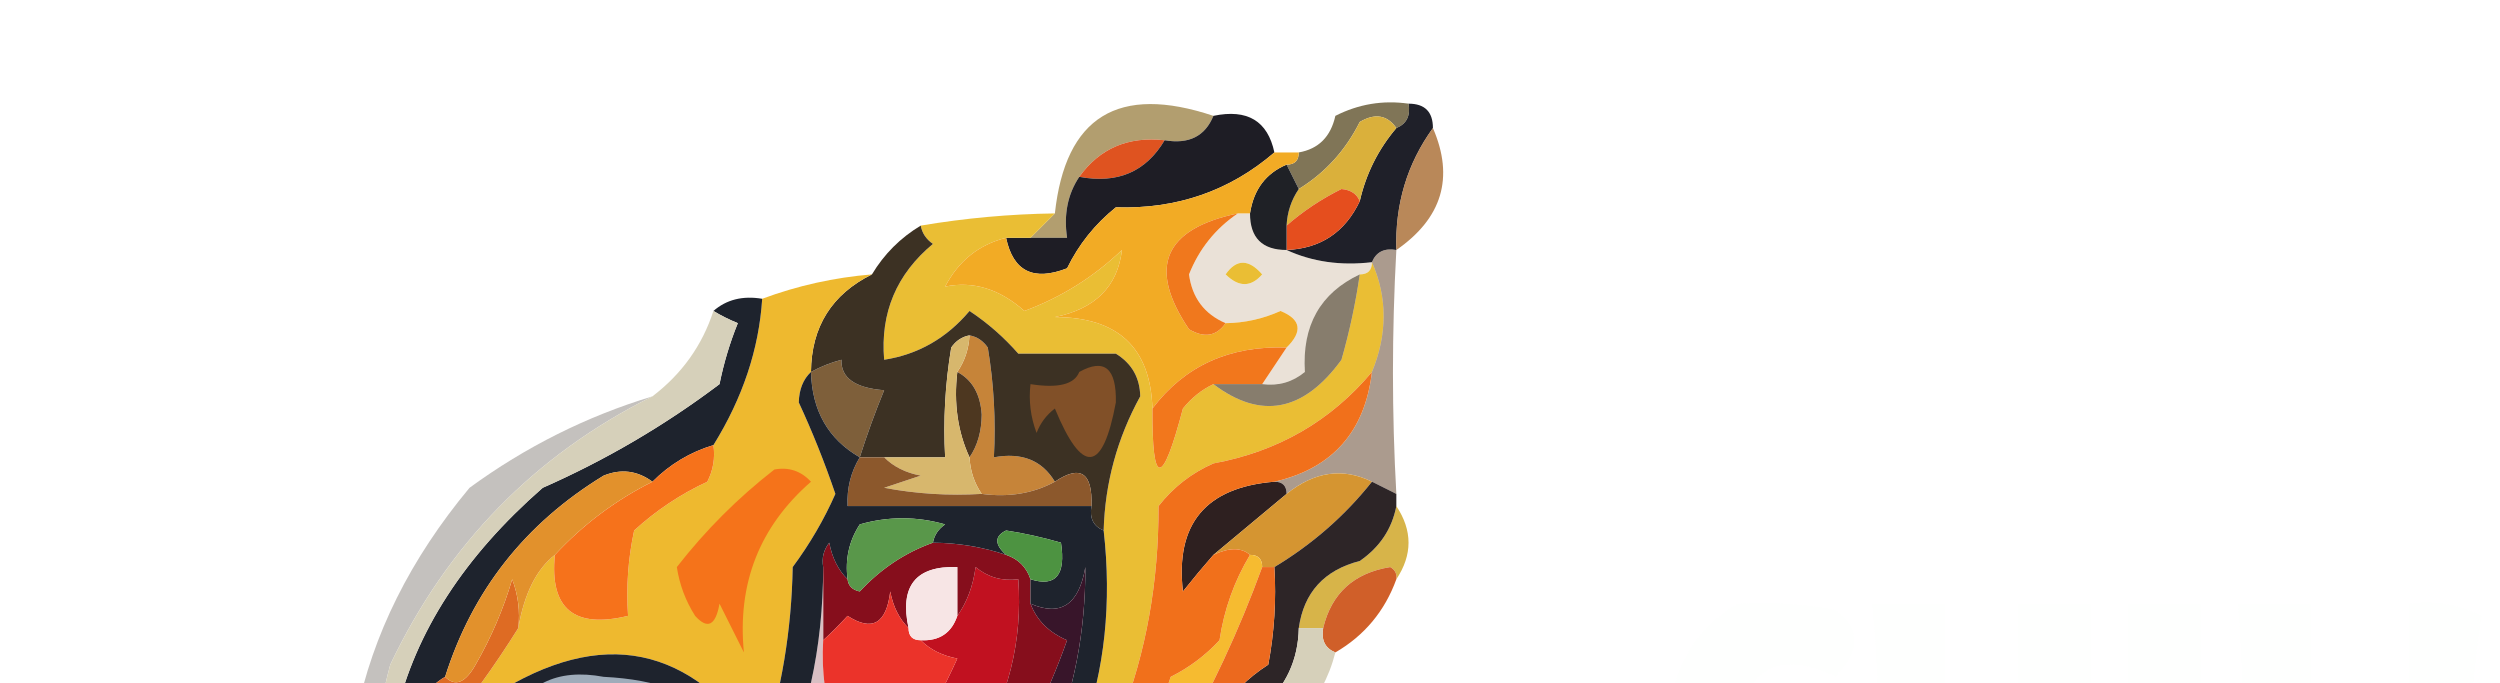
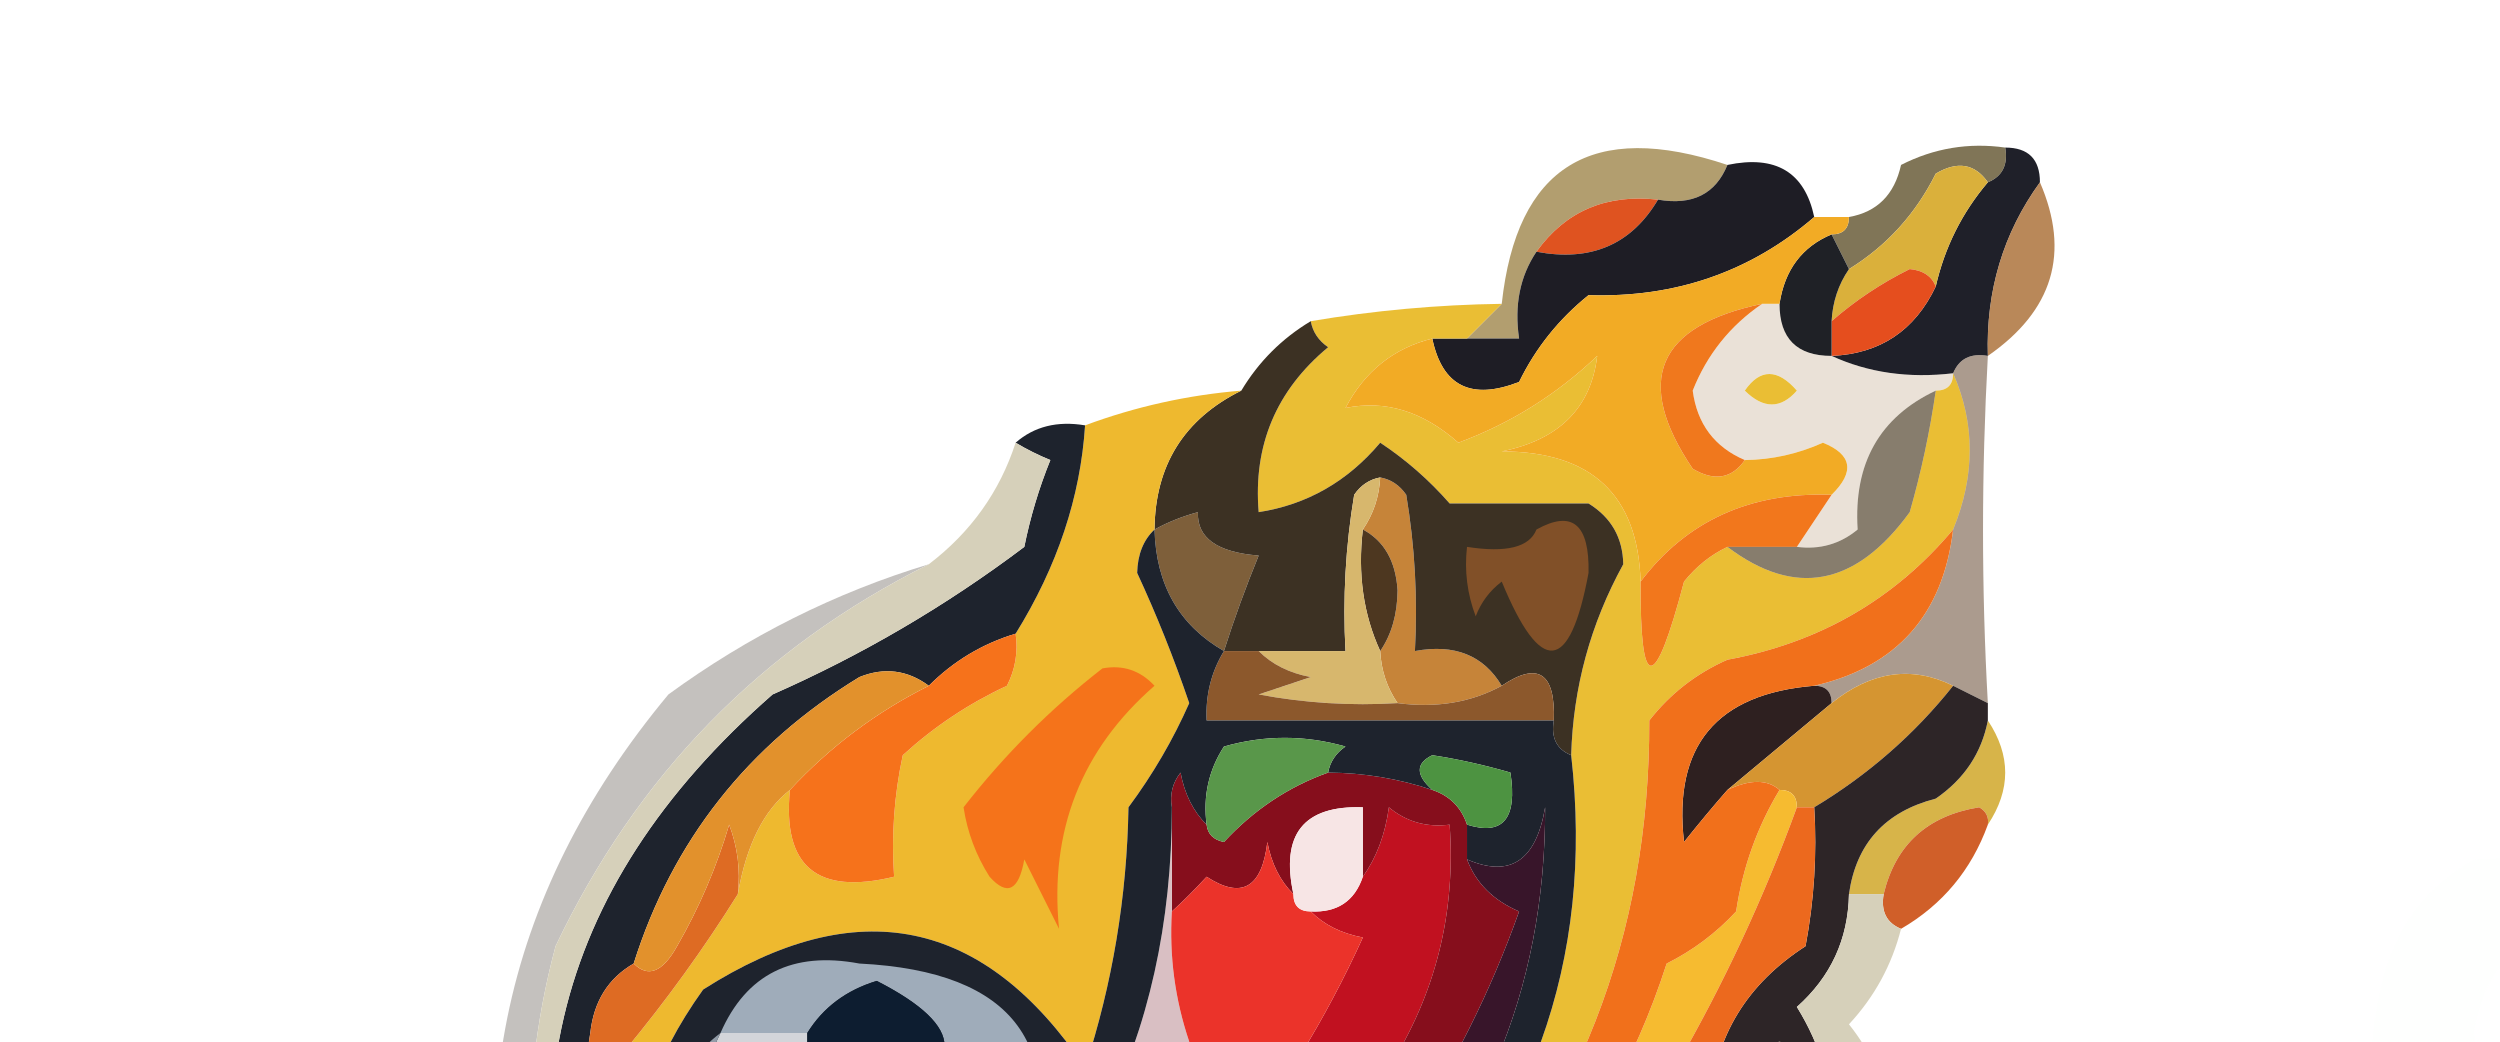
- <svg xmlns="http://www.w3.org/2000/svg" version="1.1" width="205" height="56" style="shape-rendering:geometricPrecision; text-rendering:geometricPrecision; image-rendering:optimizeQuality; fill-rule:evenodd; clip-rule:evenodd">
+ <svg xmlns="http://www.w3.org/2000/svg" version="1.1" width="144px" height="60px" style="shape-rendering:geometricPrecision; text-rendering:geometricPrecision; image-rendering:optimizeQuality; fill-rule:evenodd; clip-rule:evenodd">
  <g>
    <path style="opacity:0.69" fill="#90732f" d="M 99.5,9.5 C 98.817,11.177 97.483,11.843 95.5,11.5C 92.509,11.166 90.176,12.166 88.5,14.5C 87.549,15.919 87.216,17.585 87.5,19.5C 86.5,19.5 85.5,19.5 84.5,19.5C 85.167,18.833 85.833,18.167 86.5,17.5C 87.362,9.557 91.696,6.891 99.5,9.5 Z" />
  </g>
  <g>
    <path style="opacity:1" fill="#1f2029" d="M 115.5,8.5 C 116.833,8.5 117.5,9.167 117.5,10.5C 115.382,13.427 114.382,16.76 114.5,20.5C 113.508,20.328 112.842,20.662 112.5,21.5C 109.941,21.802 107.607,21.468 105.5,20.5C 108.292,20.378 110.292,19.044 111.5,16.5C 112.015,14.249 113.015,12.249 114.5,10.5C 115.338,10.158 115.672,9.492 115.5,8.5 Z" />
  </g>
  <g>
    <path style="opacity:1" fill="#df5320" d="M 95.5,11.5 C 93.964,14.092 91.63,15.092 88.5,14.5C 90.176,12.166 92.509,11.166 95.5,11.5 Z" />
  </g>
  <g>
    <path style="opacity:0.773" fill="#5a4c25" d="M 115.5,8.5 C 115.672,9.492 115.338,10.158 114.5,10.5C 113.749,9.427 112.749,9.26 111.5,10C 110.336,12.328 108.67,14.162 106.5,15.5C 106.167,14.833 105.833,14.167 105.5,13.5C 106.167,13.5 106.5,13.167 106.5,12.5C 108.121,12.213 109.121,11.213 109.5,9.5C 111.396,8.534 113.396,8.201 115.5,8.5 Z" />
  </g>
  <g>
    <path style="opacity:1" fill="#1e1d25" d="M 99.5,9.5 C 102.285,8.916 103.952,9.916 104.5,12.5C 100.828,15.659 96.494,17.159 91.5,17C 89.787,18.378 88.453,20.045 87.5,22C 84.738,23.077 83.072,22.244 82.5,19.5C 83.167,19.5 83.833,19.5 84.5,19.5C 85.5,19.5 86.5,19.5 87.5,19.5C 87.216,17.585 87.549,15.919 88.5,14.5C 91.63,15.092 93.964,14.092 95.5,11.5C 97.483,11.843 98.817,11.177 99.5,9.5 Z" />
  </g>
  <g>
    <path style="opacity:1" fill="#dab03b" d="M 114.5,10.5 C 113.015,12.249 112.015,14.249 111.5,16.5C 111.265,15.903 110.765,15.57 110,15.5C 108.357,16.315 106.857,17.315 105.5,18.5C 105.557,17.391 105.89,16.391 106.5,15.5C 108.67,14.162 110.336,12.328 111.5,10C 112.749,9.26 113.749,9.427 114.5,10.5 Z" />
  </g>
  <g>
    <path style="opacity:0.824" fill="#aa6e36" d="M 117.5,10.5 C 119.259,14.564 118.259,17.897 114.5,20.5C 114.382,16.76 115.382,13.427 117.5,10.5 Z" />
  </g>
  <g>
    <path style="opacity:1" fill="#e54e1e" d="M 111.5,16.5 C 110.292,19.044 108.292,20.378 105.5,20.5C 105.5,19.833 105.5,19.167 105.5,18.5C 106.857,17.315 108.357,16.315 110,15.5C 110.765,15.57 111.265,15.903 111.5,16.5 Z" />
  </g>
  <g>
    <path style="opacity:0.998" fill="#1f2126" d="M 105.5,13.5 C 105.833,14.167 106.167,14.833 106.5,15.5C 105.89,16.391 105.557,17.391 105.5,18.5C 105.5,19.167 105.5,19.833 105.5,20.5C 103.5,20.5 102.5,19.5 102.5,17.5C 102.799,15.545 103.799,14.211 105.5,13.5 Z" />
  </g>
  <g>
    <path style="opacity:0.19" fill="#8d6228" d="M 101.5,17.5 C 101.833,17.5 102.167,17.5 102.5,17.5C 102.5,19.5 103.5,20.5 105.5,20.5C 107.607,21.468 109.941,21.802 112.5,21.5C 112.5,22.167 112.167,22.5 111.5,22.5C 108.258,24.03 106.758,26.696 107,30.5C 105.989,31.337 104.822,31.67 103.5,31.5C 104.167,30.5 104.833,29.5 105.5,28.5C 106.85,27.177 106.683,26.177 105,25.5C 103.56,26.148 102.06,26.481 100.5,26.5C 98.754,25.75 97.754,24.417 97.5,22.5C 98.323,20.423 99.656,18.756 101.5,17.5 Z M 100.5,22.5 C 101.386,21.224 102.386,21.224 103.5,22.5C 102.575,23.562 101.575,23.562 100.5,22.5 Z" />
  </g>
  <g>
    <path style="opacity:1" fill="#eabe34" d="M 86.5,17.5 C 85.833,18.167 85.167,18.833 84.5,19.5C 83.833,19.5 83.167,19.5 82.5,19.5C 80.271,20.055 78.605,21.389 77.5,23.5C 79.793,23.026 81.959,23.692 84,25.5C 87.01,24.385 89.676,22.719 92,20.5C 91.642,23.494 89.808,25.327 86.5,26C 91.675,26.011 94.341,28.511 94.5,33.5C 94.465,39.96 95.298,39.96 97,33.5C 97.708,32.62 98.542,31.953 99.5,31.5C 103.392,34.438 106.892,33.771 110,29.5C 110.662,27.187 111.162,24.854 111.5,22.5C 112.167,22.5 112.5,22.167 112.5,21.5C 113.775,24.396 113.775,27.396 112.5,30.5C 109.125,34.525 104.791,37.025 99.5,38C 97.714,38.785 96.214,39.951 95,41.5C 95.031,53.922 90.865,64.588 82.5,73.5C 81.833,73.5 81.5,73.833 81.5,74.5C 80.761,74.631 80.094,74.464 79.5,74C 88.177,65.508 91.844,55.342 90.5,43.5C 90.612,39.604 91.612,35.937 93.5,32.5C 93.471,30.971 92.805,29.804 91.5,29C 88.833,29 86.167,29 83.5,29C 82.315,27.647 80.981,26.48 79.5,25.5C 77.619,27.734 75.285,29.067 72.5,29.5C 72.178,25.65 73.511,22.483 76.5,20C 75.944,19.617 75.611,19.117 75.5,18.5C 79.135,17.886 82.802,17.552 86.5,17.5 Z M 100.5,22.5 C 101.575,23.562 102.575,23.562 103.5,22.5C 102.386,21.224 101.386,21.224 100.5,22.5 Z" />
  </g>
  <g>
    <path style="opacity:1" fill="#f2ab25" d="M 104.5,12.5 C 105.167,12.5 105.833,12.5 106.5,12.5C 106.5,13.167 106.167,13.5 105.5,13.5C 103.799,14.211 102.799,15.545 102.5,17.5C 102.167,17.5 101.833,17.5 101.5,17.5C 95.421,18.777 94.087,21.943 97.5,27C 98.749,27.74 99.749,27.573 100.5,26.5C 102.06,26.481 103.56,26.148 105,25.5C 106.683,26.177 106.85,27.177 105.5,28.5C 100.811,28.335 97.144,30.002 94.5,33.5C 94.341,28.511 91.675,26.011 86.5,26C 89.808,25.327 91.642,23.494 92,20.5C 89.676,22.719 87.01,24.385 84,25.5C 81.959,23.692 79.793,23.026 77.5,23.5C 78.605,21.389 80.271,20.055 82.5,19.5C 83.072,22.244 84.738,23.077 87.5,22C 88.453,20.045 89.787,18.378 91.5,17C 96.494,17.159 100.828,15.659 104.5,12.5 Z" />
  </g>
  <g>
    <path style="opacity:1" fill="#f0781d" d="M 101.5,17.5 C 99.656,18.756 98.323,20.423 97.5,22.5C 97.754,24.417 98.754,25.75 100.5,26.5C 99.749,27.573 98.749,27.74 97.5,27C 94.087,21.943 95.421,18.777 101.5,17.5 Z" />
  </g>
  <g>
    <path style="opacity:1" fill="#c68439" d="M 79.5,27.5 C 80.117,27.611 80.617,27.944 81,28.5C 81.498,31.482 81.665,34.482 81.5,37.5C 83.781,37.077 85.448,37.744 86.5,39.5C 84.735,40.461 82.735,40.795 80.5,40.5C 79.89,39.609 79.557,38.609 79.5,37.5C 80.152,36.551 80.486,35.385 80.5,34C 80.392,32.319 79.725,31.152 78.5,30.5C 79.11,29.609 79.443,28.609 79.5,27.5 Z" />
  </g>
  <g>
    <path style="opacity:1" fill="#f2771c" d="M 105.5,28.5 C 104.833,29.5 104.167,30.5 103.5,31.5C 102.167,31.5 100.833,31.5 99.5,31.5C 98.542,31.953 97.708,32.62 97,33.5C 95.298,39.96 94.465,39.96 94.5,33.5C 97.144,30.002 100.811,28.335 105.5,28.5 Z" />
  </g>
  <g>
    <path style="opacity:0.659" fill="#493922" d="M 111.5,22.5 C 111.162,24.854 110.662,27.187 110,29.5C 106.892,33.771 103.392,34.438 99.5,31.5C 100.833,31.5 102.167,31.5 103.5,31.5C 104.822,31.67 105.989,31.337 107,30.5C 106.758,26.696 108.258,24.03 111.5,22.5 Z" />
  </g>
  <g>
    <path style="opacity:1" fill="#7e5f3a" d="M 70.5,37.5 C 67.917,36.015 66.584,33.682 66.5,30.5C 67.265,30.077 68.098,29.743 69,29.5C 68.942,30.98 70.109,31.813 72.5,32C 71.756,33.815 71.089,35.648 70.5,37.5 Z" />
  </g>
  <g>
    <path style="opacity:1" fill="#3c3123" d="M 75.5,18.5 C 75.611,19.117 75.944,19.617 76.5,20C 73.511,22.483 72.178,25.65 72.5,29.5C 75.285,29.067 77.619,27.734 79.5,25.5C 80.981,26.48 82.315,27.647 83.5,29C 86.167,29 88.833,29 91.5,29C 92.805,29.804 93.471,30.971 93.5,32.5C 91.612,35.937 90.612,39.604 90.5,43.5C 89.662,43.158 89.328,42.492 89.5,41.5C 89.598,38.752 88.598,38.086 86.5,39.5C 85.448,37.744 83.781,37.077 81.5,37.5C 81.665,34.482 81.498,31.482 81,28.5C 80.617,27.944 80.117,27.611 79.5,27.5C 78.883,27.611 78.383,27.944 78,28.5C 77.502,31.482 77.335,34.482 77.5,37.5C 75.833,37.5 74.167,37.5 72.5,37.5C 71.833,37.5 71.167,37.5 70.5,37.5C 71.089,35.648 71.756,33.815 72.5,32C 70.109,31.813 68.942,30.98 69,29.5C 68.098,29.743 67.265,30.077 66.5,30.5C 66.536,26.8 68.203,24.134 71.5,22.5C 72.5,20.833 73.833,19.5 75.5,18.5 Z" />
  </g>
  <g>
    <path style="opacity:1" fill="#4d3720" d="M 78.5,30.5 C 79.725,31.152 80.392,32.319 80.5,34C 80.486,35.385 80.152,36.551 79.5,37.5C 78.532,35.393 78.198,33.059 78.5,30.5 Z" />
  </g>
  <g>
    <path style="opacity:1" fill="#815028" d="M 88.5,30.5 C 90.559,29.354 91.559,30.187 91.5,33C 90.421,38.796 88.754,38.962 86.5,33.5C 85.808,34.025 85.308,34.692 85,35.5C 84.51,34.207 84.343,32.873 84.5,31.5C 86.767,31.855 88.101,31.521 88.5,30.5 Z" />
  </g>
  <g>
    <path style="opacity:1" fill="#d7b76d" d="M 79.5,27.5 C 79.443,28.609 79.11,29.609 78.5,30.5C 78.198,33.059 78.532,35.393 79.5,37.5C 79.557,38.609 79.89,39.609 80.5,40.5C 77.813,40.664 75.146,40.497 72.5,40C 73.5,39.667 74.5,39.333 75.5,39C 74.263,38.768 73.263,38.268 72.5,37.5C 74.167,37.5 75.833,37.5 77.5,37.5C 77.335,34.482 77.502,31.482 78,28.5C 78.383,27.944 78.883,27.611 79.5,27.5 Z" />
  </g>
  <g>
    <path style="opacity:0.525" fill="#604128" d="M 112.5,21.5 C 112.842,20.662 113.508,20.328 114.5,20.5C 114.13,27.238 114.13,33.905 114.5,40.5C 113.833,40.167 113.167,39.833 112.5,39.5C 110.123,38.328 107.79,38.661 105.5,40.5C 105.5,39.833 105.167,39.5 104.5,39.5C 109.25,38.413 111.917,35.413 112.5,30.5C 113.775,27.396 113.775,24.396 112.5,21.5 Z" />
  </g>
  <g>
    <path style="opacity:1" fill="#eeb92f" d="M 71.5,22.5 C 68.203,24.134 66.536,26.8 66.5,30.5C 65.861,31.097 65.528,31.93 65.5,33C 66.616,35.406 67.616,37.906 68.5,40.5C 67.57,42.606 66.404,44.606 65,46.5C 64.912,51.656 64.079,56.656 62.5,61.5C 56.693,52.854 49.359,51.354 40.5,57C 34.64,65.182 35.64,72.516 43.5,79C 42.207,79.49 40.873,79.657 39.5,79.5C 35.676,73.776 34.51,67.442 36,60.5C 38.385,57.621 40.552,54.621 42.5,51.5C 42.994,48.669 43.994,46.669 45.5,45.5C 45.062,49.908 47.062,51.575 51.5,50.5C 51.337,48.143 51.503,45.81 52,43.5C 53.8,41.855 55.8,40.522 58,39.5C 58.483,38.552 58.65,37.552 58.5,36.5C 60.904,32.623 62.237,28.623 62.5,24.5C 65.402,23.422 68.402,22.756 71.5,22.5 Z" />
  </g>
  <g>
    <path style="opacity:1" fill="#8c582c" d="M 70.5,37.5 C 71.167,37.5 71.833,37.5 72.5,37.5C 73.263,38.268 74.263,38.768 75.5,39C 74.5,39.333 73.5,39.667 72.5,40C 75.146,40.497 77.813,40.664 80.5,40.5C 82.735,40.795 84.735,40.461 86.5,39.5C 88.598,38.086 89.598,38.752 89.5,41.5C 82.833,41.5 76.167,41.5 69.5,41.5C 69.433,40.041 69.766,38.708 70.5,37.5 Z" />
  </g>
  <g>
    <path style="opacity:1" fill="#2e2020" d="M 104.5,39.5 C 105.167,39.5 105.5,39.833 105.5,40.5C 103.5,42.167 101.5,43.833 99.5,45.5C 98.685,46.429 97.852,47.429 97,48.5C 96.366,42.962 98.866,39.962 104.5,39.5 Z" />
  </g>
  <g>
    <path style="opacity:1" fill="#d59531" d="M 112.5,39.5 C 110.289,42.285 107.623,44.618 104.5,46.5C 104.167,46.5 103.833,46.5 103.5,46.5C 103.5,45.833 103.167,45.5 102.5,45.5C 101.798,44.884 100.798,44.884 99.5,45.5C 101.5,43.833 103.5,42.167 105.5,40.5C 107.79,38.661 110.123,38.328 112.5,39.5 Z" />
  </g>
  <g>
    <path style="opacity:1" fill="#d7b449" d="M 114.5,41.5 C 115.833,43.5 115.833,45.5 114.5,47.5C 114.565,47.062 114.399,46.728 114,46.5C 111.022,46.981 109.189,48.647 108.5,51.5C 107.833,51.5 107.167,51.5 106.5,51.5C 106.913,48.585 108.579,46.752 111.5,46C 113.141,44.871 114.141,43.371 114.5,41.5 Z" />
  </g>
  <g>
    <path style="opacity:1" fill="#d05f29" d="M 114.5,47.5 C 113.55,50.115 111.883,52.115 109.5,53.5C 108.662,53.158 108.328,52.492 108.5,51.5C 109.189,48.647 111.022,46.981 114,46.5C 114.399,46.728 114.565,47.062 114.5,47.5 Z" />
  </g>
  <g>
    <path style="opacity:0.788" fill="#fefffe" d="M 142.5,49.5 C 145.187,49.336 147.854,49.503 150.5,50C 152.585,51.526 152.585,53.36 150.5,55.5C 145.995,53.324 143.328,54.657 142.5,59.5C 143.392,65.07 146.392,66.737 151.5,64.5C 152.116,68.495 150.45,70.495 146.5,70.5C 138.559,69.719 135.392,65.385 137,57.5C 137.625,53.891 139.458,51.224 142.5,49.5 Z" />
  </g>
  <g>
    <path style="opacity:0.795" fill="#fefffe" d="M 153.5,49.5 C 155.5,49.5 157.5,49.5 159.5,49.5C 159.5,52.167 159.5,54.833 159.5,57.5C 161.5,57.5 163.5,57.5 165.5,57.5C 165.5,54.833 165.5,52.167 165.5,49.5C 167.5,49.5 169.5,49.5 171.5,49.5C 171.5,56.167 171.5,62.833 171.5,69.5C 169.5,69.5 167.5,69.5 165.5,69.5C 165.5,67.167 165.5,64.833 165.5,62.5C 163.5,62.5 161.5,62.5 159.5,62.5C 159.5,64.833 159.5,67.167 159.5,69.5C 157.5,69.5 155.5,69.5 153.5,69.5C 154.18,62.873 154.18,56.206 153.5,49.5 Z" />
  </g>
  <g>
    <path style="opacity:0.759" fill="#fefffe" d="M 174.5,49.5 C 176.5,49.5 178.5,49.5 180.5,49.5C 180.5,56.167 180.5,62.833 180.5,69.5C 178.5,69.5 176.5,69.5 174.5,69.5C 174.5,62.833 174.5,56.167 174.5,49.5 Z" />
  </g>
  <g>
    <path style="opacity:0.831" fill="#fefffe" d="M 183.5,49.5 C 185.5,49.5 187.5,49.5 189.5,49.5C 189.5,54.833 189.5,60.167 189.5,65.5C 191.5,65.5 193.5,65.5 195.5,65.5C 195.5,66.833 195.5,68.167 195.5,69.5C 191.5,69.5 187.5,69.5 183.5,69.5C 184.054,62.882 184.054,56.215 183.5,49.5 Z" />
  </g>
  <g>
    <path style="opacity:0.893" fill="#fefffe" d="M 197.5,49.5 C 199.604,49.201 201.604,49.534 203.5,50.5C 202.54,56.773 202.207,63.107 202.5,69.5C 200.833,69.5 199.167,69.5 197.5,69.5C 197.5,62.833 197.5,56.167 197.5,49.5 Z" />
  </g>
  <g>
    <path style="opacity:0.808" fill="#fefffe" d="M 205.5,49.5 C 210.5,49.5 215.5,49.5 220.5,49.5C 219.612,55.439 216.946,60.605 212.5,65C 215.553,65.179 218.553,65.679 221.5,66.5C 220.754,67.736 220.421,69.07 220.5,70.5C 215.818,69.297 211.151,69.297 206.5,70.5C 205.359,68.579 205.192,66.579 206,64.5C 208.5,61.333 211,58.167 213.5,55C 210.854,54.503 208.187,54.336 205.5,54.5C 205.5,52.833 205.5,51.167 205.5,49.5 Z" />
  </g>
  <g>
    <path style="opacity:0.831" fill="#fefffe" d="M 223.5,49.5 C 225.167,49.5 226.833,49.5 228.5,49.5C 227.81,58.246 229.476,58.58 233.5,50.5C 235.5,49.167 237.5,49.167 239.5,50.5C 237.694,53.472 235.694,56.305 233.5,59C 235.955,62.078 238.289,65.244 240.5,68.5C 238.684,69.942 236.684,70.442 234.5,70C 232.667,67.5 230.833,65 229,62.5C 228.503,64.81 228.337,67.143 228.5,69.5C 226.833,69.5 225.167,69.5 223.5,69.5C 223.5,62.833 223.5,56.167 223.5,49.5 Z" />
  </g>
  <g>
    <path style="opacity:0.908" fill="#fefffe" d="M 241.5,49.5 C 243.167,49.5 244.833,49.5 246.5,49.5C 246.5,56.167 246.5,62.833 246.5,69.5C 244.833,69.5 243.167,69.5 241.5,69.5C 241.5,62.833 241.5,56.167 241.5,49.5 Z" />
  </g>
  <g>
    <path style="opacity:0.83" fill="#fefffe" d="M 250.5,49.5 C 252.527,49.338 254.527,49.505 256.5,50C 258.333,53.167 260.167,56.333 262,59.5C 262.498,56.183 262.665,52.85 262.5,49.5C 264.5,49.5 266.5,49.5 268.5,49.5C 267.724,56.137 267.391,62.804 267.5,69.5C 265.473,69.662 263.473,69.496 261.5,69C 259.667,65.833 257.833,62.667 256,59.5C 255.502,62.817 255.335,66.15 255.5,69.5C 253.833,69.5 252.167,69.5 250.5,69.5C 250.5,62.833 250.5,56.167 250.5,49.5 Z" />
  </g>
  <g>
    <path style="opacity:0.8" fill="#fefffe" d="M 276.5,49.5 C 279.777,49.216 282.943,49.55 286,50.5C 286.72,52.112 286.554,53.612 285.5,55C 276.821,52.844 273.987,56.011 277,64.5C 278.356,65.38 279.856,65.713 281.5,65.5C 281.5,63.833 281.5,62.167 281.5,60.5C 283.167,60.5 284.833,60.5 286.5,60.5C 286.5,63.5 286.5,66.5 286.5,69.5C 271.86,72.224 267.027,66.557 272,52.5C 273.652,51.601 275.152,50.601 276.5,49.5 Z" />
  </g>
  <g>
    <path style="opacity:1" fill="#c11120" d="M 58.5,80.5 C 52.504,83.467 46.171,84.133 39.5,82.5C 39.5,82.167 39.5,81.833 39.5,81.5C 41.857,81.663 44.19,81.497 46.5,81C 48.653,80.9 50.319,80.067 51.5,78.5C 52.922,78.291 54.255,77.791 55.5,77C 59.447,73.224 63.114,69.391 66.5,65.5C 65.758,70.085 63.258,73.418 59,75.5C 58.312,76.332 58.479,76.998 59.5,77.5C 67.855,71.31 74.189,63.477 78.5,54C 77.263,53.768 76.263,53.268 75.5,52.5C 77.027,52.573 78.027,51.906 78.5,50.5C 79.29,49.392 79.79,48.058 80,46.5C 81.011,47.337 82.178,47.67 83.5,47.5C 83.859,52.582 82.693,57.248 80,61.5C 76.853,64.317 74.02,67.484 71.5,71C 67.502,74.662 63.169,77.828 58.5,80.5 Z" />
  </g>
  <g>
    <path style="opacity:1" fill="#f6bb30" d="M 102.5,45.5 C 103.167,45.5 103.5,45.833 103.5,46.5C 101.591,51.729 99.257,56.729 96.5,61.5C 96.305,63.725 97.139,65.391 99,66.5C 100.749,66.252 101.582,65.252 101.5,63.5C 102.246,58.521 102.912,58.854 103.5,64.5C 100.326,69.752 97.16,69.752 94,64.5C 92.615,67.386 90.449,69.386 87.5,70.5C 91.335,66.173 94.169,61.173 96,55.5C 97.512,54.743 98.846,53.743 100,52.5C 100.379,49.97 101.213,47.636 102.5,45.5 Z" />
  </g>
  <g>
    <path style="opacity:1" fill="#2d2527" d="M 112.5,39.5 C 113.167,39.833 113.833,40.167 114.5,40.5C 114.5,40.833 114.5,41.167 114.5,41.5C 114.141,43.371 113.141,44.871 111.5,46C 108.579,46.752 106.913,48.585 106.5,51.5C 106.451,54.099 105.451,56.266 103.5,58C 106.272,62.502 105.938,66.669 102.5,70.5C 102.167,70.5 101.833,70.5 101.5,70.5C 102.73,68.703 103.396,66.703 103.5,64.5C 102.912,58.854 102.246,58.521 101.5,63.5C 100.5,63.5 99.5,63.5 98.5,63.5C 98.797,59.674 100.63,56.674 104,54.5C 104.497,51.854 104.664,49.187 104.5,46.5C 107.623,44.618 110.289,42.285 112.5,39.5 Z" />
  </g>
  <g>
    <path style="opacity:1" fill="#f1701b" d="M 112.5,30.5 C 111.917,35.413 109.25,38.413 104.5,39.5C 98.866,39.962 96.366,42.962 97,48.5C 97.852,47.429 98.685,46.429 99.5,45.5C 100.798,44.884 101.798,44.884 102.5,45.5C 101.213,47.636 100.379,49.97 100,52.5C 98.846,53.743 97.512,54.743 96,55.5C 94.169,61.173 91.335,66.173 87.5,70.5C 86.494,71.396 86.494,72.062 87.5,72.5C 86.081,73.451 84.415,73.784 82.5,73.5C 90.865,64.588 95.031,53.922 95,41.5C 96.214,39.951 97.714,38.785 99.5,38C 104.791,37.025 109.125,34.525 112.5,30.5 Z" />
  </g>
  <g>
    <path style="opacity:1" fill="#860e1c" d="M 69.5,47.5 C 69.56,48.043 69.893,48.376 70.5,48.5C 72.214,46.65 74.214,45.316 76.5,44.5C 78.565,44.517 80.565,44.85 82.5,45.5C 83.5,45.833 84.167,46.5 84.5,47.5C 84.5,48.167 84.5,48.833 84.5,49.5C 85.007,50.859 86.007,51.859 87.5,52.5C 85.861,57.112 83.694,61.446 81,65.5C 77.967,69.031 74.8,72.365 71.5,75.5C 67.711,78.56 63.378,80.227 58.5,80.5C 63.169,77.828 67.502,74.662 71.5,71C 74.02,67.484 76.853,64.317 80,61.5C 82.693,57.248 83.859,52.582 83.5,47.5C 82.178,47.67 81.011,47.337 80,46.5C 79.79,48.058 79.29,49.392 78.5,50.5C 78.5,49.167 78.5,47.833 78.5,46.5C 75.09,46.384 73.756,48.05 74.5,51.5C 73.732,50.737 73.232,49.737 73,48.5C 72.685,51.147 71.518,51.813 69.5,50.5C 68.818,51.243 68.151,51.909 67.5,52.5C 67.5,50.5 67.5,48.5 67.5,46.5C 67.369,45.761 67.536,45.094 68,44.5C 68.232,45.737 68.732,46.737 69.5,47.5 Z" />
  </g>
  <g>
    <path style="opacity:1" fill="#d9bfc3" d="M 67.5,46.5 C 67.5,48.5 67.5,50.5 67.5,52.5C 67.344,55.066 67.678,57.566 68.5,60C 67.68,61.8 67.014,63.634 66.5,65.5C 63.114,69.391 59.447,73.224 55.5,77C 54.255,77.791 52.922,78.291 51.5,78.5C 62.165,70.504 67.498,59.837 67.5,46.5 Z" />
  </g>
  <g>
    <path style="opacity:1" fill="#ec691e" d="M 103.5,46.5 C 103.833,46.5 104.167,46.5 104.5,46.5C 104.664,49.187 104.497,51.854 104,54.5C 100.63,56.674 98.797,59.674 98.5,63.5C 99.5,63.5 100.5,63.5 101.5,63.5C 101.582,65.252 100.749,66.252 99,66.5C 97.139,65.391 96.305,63.725 96.5,61.5C 99.257,56.729 101.591,51.729 103.5,46.5 Z" />
  </g>
  <g>
    <path style="opacity:0.371" fill="#5f5650" d="M 53.5,32.5 C 43.855,37.312 36.689,44.646 32,54.5C 29.629,63.367 30.129,72.033 33.5,80.5C 26.403,79.858 22.069,82.858 20.5,89.5C 21.15,94.149 21.65,98.816 22,103.5C 23.481,104.471 24.315,105.804 24.5,107.5C 22.589,107.426 21.422,106.426 21,104.5C 20.066,101.864 19.232,99.197 18.5,96.5C 19.833,94.167 19.833,91.833 18.5,89.5C 19.294,82.424 23.294,79.091 30.5,79.5C 26.128,64.834 28.794,51.668 38.5,40C 43.108,36.636 48.108,34.136 53.5,32.5 Z" />
  </g>
  <g>
    <path style="opacity:1" fill="#eb332a" d="M 74.5,51.5 C 74.5,52.167 74.833,52.5 75.5,52.5C 76.263,53.268 77.263,53.768 78.5,54C 74.189,63.477 67.855,71.31 59.5,77.5C 58.479,76.998 58.312,76.332 59,75.5C 63.258,73.418 65.758,70.085 66.5,65.5C 67.014,63.634 67.68,61.8 68.5,60C 67.678,57.566 67.344,55.066 67.5,52.5C 68.151,51.909 68.818,51.243 69.5,50.5C 71.518,51.813 72.685,51.147 73,48.5C 73.232,49.737 73.732,50.737 74.5,51.5 Z" />
  </g>
  <g>
    <path style="opacity:1" fill="#1e232d" d="M 62.5,24.5 C 62.237,28.623 60.904,32.623 58.5,36.5C 56.589,37.075 54.922,38.075 53.5,39.5C 52.262,38.588 50.928,38.421 49.5,39C 43.073,42.919 38.739,48.419 36.5,55.5C 35.034,56.347 34.2,57.68 34,59.5C 32.911,66.111 33.744,72.444 36.5,78.5C 37.325,79.386 38.325,79.719 39.5,79.5C 40.873,79.657 42.207,79.49 43.5,79C 35.64,72.516 34.64,65.182 40.5,57C 49.359,51.354 56.693,52.854 62.5,61.5C 64.079,56.656 64.912,51.656 65,46.5C 66.404,44.606 67.57,42.606 68.5,40.5C 67.616,37.906 66.616,35.406 65.5,33C 65.528,31.93 65.861,31.097 66.5,30.5C 66.584,33.682 67.917,36.015 70.5,37.5C 69.766,38.708 69.433,40.041 69.5,41.5C 76.167,41.5 82.833,41.5 89.5,41.5C 89.328,42.492 89.662,43.158 90.5,43.5C 91.844,55.342 88.177,65.508 79.5,74C 80.094,74.464 80.761,74.631 81.5,74.5C 81.5,75.167 81.5,75.833 81.5,76.5C 81.167,76.5 80.833,76.5 80.5,76.5C 79.167,75.833 78.167,74.833 77.5,73.5C 85.199,66.107 89.032,57.107 89,46.5C 88.478,49.582 86.978,50.582 84.5,49.5C 84.5,48.833 84.5,48.167 84.5,47.5C 86.575,48.155 87.408,47.155 87,44.5C 85.467,44.056 83.967,43.723 82.5,43.5C 81.537,43.97 81.537,44.636 82.5,45.5C 80.565,44.85 78.565,44.517 76.5,44.5C 76.611,43.883 76.944,43.383 77.5,43C 75.167,42.333 72.833,42.333 70.5,43C 69.62,44.356 69.287,45.856 69.5,47.5C 68.732,46.737 68.232,45.737 68,44.5C 67.536,45.094 67.369,45.761 67.5,46.5C 67.498,59.837 62.165,70.504 51.5,78.5C 47.386,79.51 43.386,80.51 39.5,81.5C 39.5,81.833 39.5,82.167 39.5,82.5C 39.833,83.167 40.167,83.833 40.5,84.5C 38.284,83.797 36.451,82.464 35,80.5C 28.479,64.752 31.645,51.252 44.5,40C 49.668,37.723 54.502,34.89 59,31.5C 59.346,29.782 59.846,28.115 60.5,26.5C 59.8,26.213 59.133,25.88 58.5,25.5C 59.568,24.566 60.901,24.232 62.5,24.5 Z" />
  </g>
  <g>
    <path style="opacity:1" fill="#de6b23" d="M 42.5,51.5 C 40.552,54.621 38.385,57.621 36,60.5C 34.51,67.442 35.676,73.776 39.5,79.5C 38.325,79.719 37.325,79.386 36.5,78.5C 33.744,72.444 32.911,66.111 34,59.5C 34.2,57.68 35.034,56.347 36.5,55.5C 37.328,56.332 38.162,55.999 39,54.5C 40.275,52.283 41.275,49.949 42,47.5C 42.49,48.793 42.657,50.127 42.5,51.5 Z" />
  </g>
  <g>
    <path style="opacity:1" fill="#38152a" d="M 77.5,73.5 C 76.206,74.29 75.039,75.29 74,76.5C 73.329,75.748 72.496,75.414 71.5,75.5C 74.8,72.365 77.967,69.031 81,65.5C 83.694,61.446 85.861,57.112 87.5,52.5C 86.007,51.859 85.007,50.859 84.5,49.5C 86.978,50.582 88.478,49.582 89,46.5C 89.032,57.107 85.199,66.107 77.5,73.5 Z" />
  </g>
  <g>
    <path style="opacity:1" fill="#f7e5e5" d="M 78.5,50.5 C 78.027,51.906 77.027,52.573 75.5,52.5C 74.833,52.5 74.5,52.167 74.5,51.5C 73.756,48.05 75.09,46.384 78.5,46.5C 78.5,47.833 78.5,49.167 78.5,50.5 Z" />
  </g>
  <g>
    <path style="opacity:1" fill="#f6721b" d="M 58.5,36.5 C 58.65,37.552 58.483,38.552 58,39.5C 55.8,40.522 53.8,41.855 52,43.5C 51.503,45.81 51.337,48.143 51.5,50.5C 47.062,51.575 45.062,49.908 45.5,45.5C 47.805,43.014 50.472,41.014 53.5,39.5C 54.922,38.075 56.589,37.075 58.5,36.5 Z" />
  </g>
  <g>
    <path style="opacity:1" fill="#59974a" d="M 76.5,44.5 C 74.214,45.316 72.214,46.65 70.5,48.5C 69.893,48.376 69.56,48.043 69.5,47.5C 69.287,45.856 69.62,44.356 70.5,43C 72.833,42.333 75.167,42.333 77.5,43C 76.944,43.383 76.611,43.883 76.5,44.5 Z" />
  </g>
  <g>
    <path style="opacity:1" fill="#f5731a" d="M 63.5,38.5 C 64.675,38.281 65.675,38.614 66.5,39.5C 62.28,43.179 60.447,47.846 61,53.5C 60.333,52.167 59.667,50.833 59,49.5C 58.683,51.301 58.016,51.634 57,50.5C 56.219,49.271 55.719,47.938 55.5,46.5C 57.854,43.479 60.521,40.812 63.5,38.5 Z" />
  </g>
  <g>
    <path style="opacity:1" fill="#4d9341" d="M 84.5,47.5 C 84.167,46.5 83.5,45.833 82.5,45.5C 81.537,44.636 81.537,43.97 82.5,43.5C 83.967,43.723 85.467,44.056 87,44.5C 87.408,47.155 86.575,48.155 84.5,47.5 Z" />
  </g>
  <g>
    <path style="opacity:1" fill="#e2912c" d="M 53.5,39.5 C 50.472,41.014 47.805,43.014 45.5,45.5C 43.994,46.669 42.994,48.669 42.5,51.5C 42.657,50.127 42.49,48.793 42,47.5C 41.275,49.949 40.275,52.283 39,54.5C 38.162,55.999 37.328,56.332 36.5,55.5C 38.739,48.419 43.073,42.919 49.5,39C 50.928,38.421 52.262,38.588 53.5,39.5 Z" />
  </g>
  <g>
    <path style="opacity:1" fill="#d6d0ba" d="M 58.5,25.5 C 59.133,25.88 59.8,26.213 60.5,26.5C 59.846,28.115 59.346,29.782 59,31.5C 54.502,34.89 49.668,37.723 44.5,40C 31.645,51.252 28.479,64.752 35,80.5C 36.451,82.464 38.284,83.797 40.5,84.5C 39.726,85.147 38.726,85.481 37.5,85.5C 33.724,83.695 29.724,83.195 25.5,84C 24.667,84.833 23.833,85.667 23,86.5C 19.036,102.411 25.203,109.578 41.5,108C 61.176,114.515 77.843,109.849 91.5,94C 95.821,93.501 100.154,93.334 104.5,93.5C 104.5,94.833 104.5,96.167 104.5,97.5C 108.994,97.837 111.828,95.837 113,91.5C 113.667,86.5 113.667,81.5 113,76.5C 110.052,73.405 106.552,71.405 102.5,70.5C 105.938,66.669 106.272,62.502 103.5,58C 105.451,56.266 106.451,54.099 106.5,51.5C 107.167,51.5 107.833,51.5 108.5,51.5C 108.328,52.492 108.662,53.158 109.5,53.5C 108.971,55.583 107.971,57.417 106.5,59C 109.167,62.333 109.167,65.667 106.5,69C 114.567,70.783 117.567,75.783 115.5,84C 117.359,94.106 113.359,99.439 103.5,100C 102.859,97.616 101.359,96.116 99,95.5C 96.536,96.161 94.036,96.661 91.5,97C 85.23,105.439 76.897,110.772 66.5,113C 52.139,113.822 38.139,111.988 24.5,107.5C 24.315,105.804 23.481,104.471 22,103.5C 21.65,98.816 21.15,94.149 20.5,89.5C 22.069,82.858 26.403,79.858 33.5,80.5C 30.129,72.033 29.629,63.367 32,54.5C 36.689,44.646 43.855,37.312 53.5,32.5C 55.914,30.66 57.581,28.327 58.5,25.5 Z" />
  </g>
  <g>
    <path style="opacity:1" fill="#291d2e" d="M 101.5,70.5 C 101.833,70.5 102.167,70.5 102.5,70.5C 106.552,71.405 110.052,73.405 113,76.5C 113.667,81.5 113.667,86.5 113,91.5C 111.828,95.837 108.994,97.837 104.5,97.5C 104.5,96.167 104.5,94.833 104.5,93.5C 100.154,93.334 95.821,93.501 91.5,94C 77.843,109.849 61.176,114.515 41.5,108C 25.203,109.578 19.036,102.411 23,86.5C 23.833,85.667 24.667,84.833 25.5,84C 29.724,83.195 33.724,83.695 37.5,85.5C 38.726,85.481 39.726,85.147 40.5,84.5C 40.167,83.833 39.833,83.167 39.5,82.5C 46.171,84.133 52.504,83.467 58.5,80.5C 63.378,80.227 67.711,78.56 71.5,75.5C 72.496,75.414 73.329,75.748 74,76.5C 75.039,75.29 76.206,74.29 77.5,73.5C 78.167,74.833 79.167,75.833 80.5,76.5C 77.212,77.099 74.212,78.432 71.5,80.5C 69.579,81.363 67.579,82.029 65.5,82.5C 64.508,82.328 63.842,82.662 63.5,83.5C 62.391,83.557 61.391,83.89 60.5,84.5C 58.102,84.259 56.102,84.926 54.5,86.5C 53.5,86.5 52.5,86.5 51.5,86.5C 50.209,86.263 49.209,86.596 48.5,87.5C 47.833,87.5 47.167,87.5 46.5,87.5C 43.833,87.5 41.167,87.5 38.5,87.5C 37.833,87.5 37.167,87.5 36.5,87.5C 35.833,87.5 35.167,87.5 34.5,87.5C 32.074,85.781 29.407,85.281 26.5,86C 25.62,87.356 25.287,88.856 25.5,90.5C 24.975,95.14 25.642,99.473 27.5,103.5C 34.777,105.519 42.11,105.852 49.5,104.5C 50.167,104.5 50.833,104.5 51.5,104.5C 52.791,104.737 53.791,104.404 54.5,103.5C 56.042,102.699 57.709,102.366 59.5,102.5C 61.027,102.573 62.027,101.906 62.5,100.5C 62.833,100.5 63.167,100.5 63.5,100.5C 64.791,100.737 65.791,100.404 66.5,99.5C 67.391,98.89 68.391,98.557 69.5,98.5C 70.873,98.657 72.207,98.49 73.5,98C 75.758,97.124 77.758,95.957 79.5,94.5C 83.652,94.004 87.652,93.004 91.5,91.5C 92.167,91.5 92.833,91.5 93.5,91.5C 93.833,91.5 94.167,91.5 94.5,91.5C 98.555,91.176 102.555,91.509 106.5,92.5C 105.506,95.399 106.506,96.066 109.5,94.5C 110.192,93.975 110.692,93.308 111,92.5C 111.817,86.984 111.651,81.65 110.5,76.5C 109.29,76.068 108.29,75.401 107.5,74.5C 105.19,73.836 102.69,73.503 100,73.5C 95.573,73.394 91.406,74.061 87.5,75.5C 87.167,75.5 86.833,75.5 86.5,75.5C 85.508,75.328 84.842,75.662 84.5,76.5C 83.833,76.5 83.167,76.5 82.5,76.5C 82.167,76.5 81.833,76.5 81.5,76.5C 81.5,75.833 81.5,75.167 81.5,74.5C 81.5,73.833 81.833,73.5 82.5,73.5C 84.415,73.784 86.081,73.451 87.5,72.5C 92.221,71.963 96.888,71.296 101.5,70.5 Z" />
  </g>
  <g>
    <path style="opacity:1" fill="#edc258" d="M 52.5,92.5 C 53.167,92.5 53.833,92.5 54.5,92.5C 54.5,95.167 54.5,97.833 54.5,100.5C 55.931,100.579 57.264,100.246 58.5,99.5C 59.386,100.325 59.719,101.325 59.5,102.5C 57.709,102.366 56.042,102.699 54.5,103.5C 52.586,100.316 51.92,96.649 52.5,92.5 Z" />
  </g>
  <g>
    <path style="opacity:1" fill="#f1c855" d="M 25.5,90.5 C 26.167,90.5 26.833,90.5 27.5,90.5C 27.5,93.833 27.5,97.167 27.5,100.5C 29.929,100.116 32.263,99.449 34.5,98.5C 34.5,100.167 34.5,101.833 34.5,103.5C 32.167,103.5 29.833,103.5 27.5,103.5C 25.642,99.473 24.975,95.14 25.5,90.5 Z" />
  </g>
  <g>
    <path style="opacity:1" fill="#73192a" d="M 75.5,103.5 C 73.898,101.926 71.898,101.259 69.5,101.5C 73.945,99.802 78.612,98.468 83.5,97.5C 83.833,97.833 84.167,98.167 84.5,98.5C 81.948,101.07 78.948,102.737 75.5,103.5 Z" />
  </g>
  <g>
    <path style="opacity:1" fill="#a70d19" d="M 48.5,87.5 C 49.209,86.596 50.209,86.263 51.5,86.5C 51.5,88.5 51.5,90.5 51.5,92.5C 51.5,96.5 51.5,100.5 51.5,104.5C 50.833,104.5 50.167,104.5 49.5,104.5C 49.5,100.833 49.5,97.167 49.5,93.5C 49.795,91.265 49.461,89.265 48.5,87.5 Z" />
  </g>
  <g>
    <path style="opacity:1" fill="#c9804a" d="M 51.5,92.5 C 51.833,92.5 52.167,92.5 52.5,92.5C 51.92,96.649 52.586,100.316 54.5,103.5C 53.791,104.404 52.791,104.737 51.5,104.5C 51.5,100.5 51.5,96.5 51.5,92.5 Z" />
  </g>
  <g>
    <path style="opacity:1" fill="#af2d27" d="M 34.5,87.5 C 35.167,87.5 35.833,87.5 36.5,87.5C 36.5,89.5 36.5,91.5 36.5,93.5C 36.177,97.226 36.511,100.893 37.5,104.5C 38.474,102.257 38.808,99.924 38.5,97.5C 39.833,97.5 41.167,97.5 42.5,97.5C 42.192,99.924 42.526,102.257 43.5,104.5C 44.489,100.893 44.823,97.226 44.5,93.5C 43.833,86.833 43.167,86.833 42.5,93.5C 42.38,94.586 41.713,95.253 40.5,95.5C 39.287,95.253 38.62,94.586 38.5,93.5C 38.5,91.5 38.5,89.5 38.5,87.5C 41.167,87.5 43.833,87.5 46.5,87.5C 46.185,91.371 46.518,95.038 47.5,98.5C 47.025,101.082 47.692,103.082 49.5,104.5C 42.11,105.852 34.777,105.519 27.5,103.5C 29.833,103.5 32.167,103.5 34.5,103.5C 34.5,101.833 34.5,100.167 34.5,98.5C 32.263,99.449 29.929,100.116 27.5,100.5C 27.5,97.167 27.5,93.833 27.5,90.5C 28.552,88.744 30.219,88.077 32.5,88.5C 32.238,89.978 32.571,91.311 33.5,92.5C 34.452,90.955 34.785,89.288 34.5,87.5 Z" />
  </g>
  <g>
    <path style="opacity:1" fill="#f3cf5d" d="M 36.5,93.5 C 37.167,93.5 37.833,93.5 38.5,93.5C 38.62,94.586 39.287,95.253 40.5,95.5C 41.713,95.253 42.38,94.586 42.5,93.5C 43.167,93.5 43.833,93.5 44.5,93.5C 44.823,97.226 44.489,100.893 43.5,104.5C 42.526,102.257 42.192,99.924 42.5,97.5C 41.167,97.5 39.833,97.5 38.5,97.5C 38.808,99.924 38.474,102.257 37.5,104.5C 36.511,100.893 36.177,97.226 36.5,93.5 Z" />
  </g>
  <g>
    <path style="opacity:1" fill="#f2d15c" d="M 63.5,89.5 C 63.5,93.167 63.5,96.833 63.5,100.5C 63.167,100.5 62.833,100.5 62.5,100.5C 61.539,98.735 61.205,96.735 61.5,94.5C 61.077,92.219 61.744,90.552 63.5,89.5 Z" />
  </g>
  <g>
    <path style="opacity:1" fill="#edb55f" d="M 49.5,93.5 C 49.5,97.167 49.5,100.833 49.5,104.5C 47.692,103.082 47.025,101.082 47.5,98.5C 47.077,96.219 47.744,94.552 49.5,93.5 Z" />
  </g>
  <g>
    <path style="opacity:1" fill="#d08b7a" d="M 46.5,87.5 C 47.167,87.5 47.833,87.5 48.5,87.5C 49.461,89.265 49.795,91.265 49.5,93.5C 47.744,94.552 47.077,96.219 47.5,98.5C 46.518,95.038 46.185,91.371 46.5,87.5 Z" />
  </g>
  <g>
    <path style="opacity:1" fill="#d38b7c" d="M 63.5,83.5 C 63.5,85.5 63.5,87.5 63.5,89.5C 61.744,90.552 61.077,92.219 61.5,94.5C 60.521,91.375 60.187,88.042 60.5,84.5C 61.391,83.89 62.391,83.557 63.5,83.5 Z" />
  </g>
  <g>
    <path style="opacity:1" fill="#a9181e" d="M 65.5,82.5 C 65.281,83.675 65.614,84.675 66.5,85.5C 69.814,83.783 70.814,84.45 69.5,87.5C 68.379,89.742 67.213,92.075 66,94.5C 65.22,96.387 65.387,98.054 66.5,99.5C 65.791,100.404 64.791,100.737 63.5,100.5C 63.5,96.833 63.5,93.167 63.5,89.5C 63.5,87.5 63.5,85.5 63.5,83.5C 63.842,82.662 64.508,82.328 65.5,82.5 Z" />
  </g>
  <g>
    <path style="opacity:1" fill="#f1c959" d="M 69.5,87.5 C 70.167,87.5 70.5,87.833 70.5,88.5C 69.986,90.366 69.32,92.2 68.5,94C 68.833,94.5 69.167,95 69.5,95.5C 70.891,94.355 72.224,94.355 73.5,95.5C 72.376,96.859 71.042,97.859 69.5,98.5C 68.391,98.557 67.391,98.89 66.5,99.5C 65.387,98.054 65.22,96.387 66,94.5C 67.213,92.075 68.379,89.742 69.5,87.5 Z" />
  </g>
  <g>
    <path style="opacity:1" fill="#aa121e" d="M 60.5,84.5 C 60.187,88.042 60.521,91.375 61.5,94.5C 61.205,96.735 61.539,98.735 62.5,100.5C 62.027,101.906 61.027,102.573 59.5,102.5C 59.719,101.325 59.386,100.325 58.5,99.5C 57.264,100.246 55.931,100.579 54.5,100.5C 54.5,97.833 54.5,95.167 54.5,92.5C 54.5,90.5 54.5,88.5 54.5,86.5C 56.102,84.926 58.102,84.259 60.5,84.5 Z" />
  </g>
  <g>
    <path style="opacity:1" fill="#f7e5e4" d="M 44.5,93.5 C 43.833,93.5 43.167,93.5 42.5,93.5C 43.167,86.833 43.833,86.833 44.5,93.5 Z" />
  </g>
  <g>
    <path style="opacity:1" fill="#e2bbbe" d="M 36.5,87.5 C 37.167,87.5 37.833,87.5 38.5,87.5C 38.5,89.5 38.5,91.5 38.5,93.5C 37.833,93.5 37.167,93.5 36.5,93.5C 36.5,91.5 36.5,89.5 36.5,87.5 Z" />
  </g>
  <g>
    <path style="opacity:1" fill="#a51a23" d="M 80.5,76.5 C 80.833,76.5 81.167,76.5 81.5,76.5C 81.833,76.5 82.167,76.5 82.5,76.5C 81.855,81.293 80.522,81.959 78.5,78.5C 77.534,80.396 77.201,82.396 77.5,84.5C 76.931,88.329 77.598,91.663 79.5,94.5C 77.758,95.957 75.758,97.124 73.5,98C 72.207,98.49 70.873,98.657 69.5,98.5C 71.042,97.859 72.376,96.859 73.5,95.5C 72.224,94.355 70.891,94.355 69.5,95.5C 69.167,95 68.833,94.5 68.5,94C 69.32,92.2 69.986,90.366 70.5,88.5C 71.999,86.836 72.999,84.836 73.5,82.5C 73.253,81.287 72.586,80.62 71.5,80.5C 74.212,78.432 77.212,77.099 80.5,76.5 Z" />
  </g>
  <g>
    <path style="opacity:1" fill="#f6d260" d="M 91.5,81.5 C 92.167,81.5 92.833,81.5 93.5,81.5C 93.5,84.833 93.5,88.167 93.5,91.5C 92.833,91.5 92.167,91.5 91.5,91.5C 91.5,88.167 91.5,84.833 91.5,81.5 Z" />
  </g>
  <g>
    <path style="opacity:1" fill="#ddb4b8" d="M 51.5,86.5 C 52.5,86.5 53.5,86.5 54.5,86.5C 54.5,88.5 54.5,90.5 54.5,92.5C 53.833,92.5 53.167,92.5 52.5,92.5C 52.167,92.5 51.833,92.5 51.5,92.5C 51.5,90.5 51.5,88.5 51.5,86.5 Z" />
  </g>
  <g>
    <path style="opacity:1" fill="#f1dedd" d="M 34.5,87.5 C 34.785,89.288 34.452,90.955 33.5,92.5C 32.571,91.311 32.238,89.978 32.5,88.5C 30.219,88.077 28.552,88.744 27.5,90.5C 26.833,90.5 26.167,90.5 25.5,90.5C 25.287,88.856 25.62,87.356 26.5,86C 29.407,85.281 32.074,85.781 34.5,87.5 Z" />
  </g>
  <g>
    <path style="opacity:1" fill="#b22d1e" d="M 93.5,81.5 C 93.833,81.5 94.167,81.5 94.5,81.5C 96.353,84.208 97.353,87.208 97.5,90.5C 96.209,90.263 95.209,90.596 94.5,91.5C 94.167,91.5 93.833,91.5 93.5,91.5C 93.5,88.167 93.5,84.833 93.5,81.5 Z" />
  </g>
  <g>
    <path style="opacity:1" fill="#ad2820" d="M 84.5,76.5 C 84.842,75.662 85.508,75.328 86.5,75.5C 86.187,79.042 86.521,82.375 87.5,85.5C 87.201,87.604 87.534,89.604 88.5,91.5C 89.487,88.232 89.82,84.898 89.5,81.5C 89.5,80.833 89.5,80.167 89.5,79.5C 90.167,79.833 90.833,80.167 91.5,80.5C 91.5,80.833 91.5,81.167 91.5,81.5C 91.5,84.833 91.5,88.167 91.5,91.5C 87.652,93.004 83.652,94.004 79.5,94.5C 78.665,86.431 79.999,85.765 83.5,92.5C 83.833,92 84.167,91.5 84.5,91C 83.094,89.022 82.094,86.855 81.5,84.5C 82.694,81.948 84.027,79.448 85.5,77C 85.272,76.601 84.938,76.435 84.5,76.5 Z" />
  </g>
  <g>
    <path style="opacity:1" fill="#f2d060" d="M 77.5,84.5 C 78.833,84.5 80.167,84.5 81.5,84.5C 82.094,86.855 83.094,89.022 84.5,91C 84.167,91.5 83.833,92 83.5,92.5C 79.999,85.765 78.665,86.431 79.5,94.5C 77.598,91.663 76.931,88.329 77.5,84.5 Z" />
  </g>
  <g>
    <path style="opacity:1" fill="#a63731" d="M 107.5,74.5 C 105.833,74.5 104.167,74.5 102.5,74.5C 102.5,76.5 102.5,78.5 102.5,80.5C 101.955,83.356 102.122,86.356 103,89.5C 105.312,89.955 107.312,90.955 109,92.5C 110.392,89.722 110.892,86.722 110.5,83.5C 110.567,82.041 110.234,80.708 109.5,79.5C 110.404,78.791 110.737,77.791 110.5,76.5C 111.651,81.65 111.817,86.984 111,92.5C 110.692,93.308 110.192,93.975 109.5,94.5C 106.506,96.066 105.506,95.399 106.5,92.5C 102.555,91.509 98.555,91.176 94.5,91.5C 95.209,90.596 96.209,90.263 97.5,90.5C 99.402,87.663 100.069,84.329 99.5,80.5C 98.833,72.5 98.167,72.5 97.5,80.5C 97.631,81.239 97.464,81.906 97,82.5C 96.722,81.584 96.222,80.918 95.5,80.5C 93.476,74.125 92.143,74.125 91.5,80.5C 90.833,80.167 90.167,79.833 89.5,79.5C 89.843,77.517 89.177,76.183 87.5,75.5C 91.406,74.061 95.573,73.394 100,73.5C 102.69,73.503 105.19,73.836 107.5,74.5 Z" />
  </g>
  <g>
    <path style="opacity:1" fill="#f3cd5c" d="M 102.5,80.5 C 103.167,80.5 103.833,80.5 104.5,80.5C 104.5,82.833 104.5,85.167 104.5,87.5C 107.205,87.62 107.872,86.62 106.5,84.5C 107.689,83.571 109.022,83.238 110.5,83.5C 110.892,86.722 110.392,89.722 109,92.5C 107.312,90.955 105.312,89.955 103,89.5C 102.122,86.356 101.955,83.356 102.5,80.5 Z" />
  </g>
  <g>
    <path style="opacity:1" fill="#f0cc65" d="M 89.5,81.5 C 89.82,84.898 89.487,88.232 88.5,91.5C 87.534,89.604 87.201,87.604 87.5,85.5C 87.157,83.517 87.823,82.183 89.5,81.5 Z" />
  </g>
  <g>
    <path style="opacity:1" fill="#d69485" d="M 86.5,75.5 C 86.833,75.5 87.167,75.5 87.5,75.5C 89.177,76.183 89.843,77.517 89.5,79.5C 89.5,80.167 89.5,80.833 89.5,81.5C 87.823,82.183 87.157,83.517 87.5,85.5C 86.521,82.375 86.187,79.042 86.5,75.5 Z" />
  </g>
  <g>
    <path style="opacity:1" fill="#f5d662" d="M 95.5,80.5 C 96.222,80.918 96.722,81.584 97,82.5C 97.464,81.906 97.631,81.239 97.5,80.5C 98.167,80.5 98.833,80.5 99.5,80.5C 100.069,84.329 99.402,87.663 97.5,90.5C 97.353,87.208 96.353,84.208 94.5,81.5C 94.5,80.833 94.833,80.5 95.5,80.5 Z" />
  </g>
  <g>
    <path style="opacity:1" fill="#f3e0db" d="M 82.5,76.5 C 83.167,76.5 83.833,76.5 84.5,76.5C 84.938,76.435 85.272,76.601 85.5,77C 84.027,79.448 82.694,81.948 81.5,84.5C 80.167,84.5 78.833,84.5 77.5,84.5C 77.201,82.396 77.534,80.396 78.5,78.5C 80.522,81.959 81.855,81.293 82.5,76.5 Z" />
  </g>
  <g>
    <path style="opacity:1" fill="#edd0d1" d="M 71.5,80.5 C 72.586,80.62 73.253,81.287 73.5,82.5C 72.999,84.836 71.999,86.836 70.5,88.5C 70.5,87.833 70.167,87.5 69.5,87.5C 70.814,84.45 69.814,83.783 66.5,85.5C 65.614,84.675 65.281,83.675 65.5,82.5C 67.579,82.029 69.579,81.363 71.5,80.5 Z" />
  </g>
  <g>
    <path style="opacity:1" fill="#ab1820" d="M 109.5,79.5 C 110.234,80.708 110.567,82.041 110.5,83.5C 109.022,83.238 107.689,83.571 106.5,84.5C 107.872,86.62 107.205,87.62 104.5,87.5C 104.5,85.167 104.5,82.833 104.5,80.5C 104.5,79.5 104.5,78.5 104.5,77.5C 106.554,77.365 108.221,78.032 109.5,79.5 Z" />
  </g>
  <g>
    <path style="opacity:1" fill="#bb979e" d="M 51.5,78.5 C 50.319,80.067 48.653,80.9 46.5,81C 44.19,81.497 41.857,81.663 39.5,81.5C 43.386,80.51 47.386,79.51 51.5,78.5 Z" />
  </g>
  <g>
    <path style="opacity:1" fill="#f5e9e0" d="M 95.5,80.5 C 94.833,80.5 94.5,80.833 94.5,81.5C 94.167,81.5 93.833,81.5 93.5,81.5C 92.833,81.5 92.167,81.5 91.5,81.5C 91.5,81.167 91.5,80.833 91.5,80.5C 92.143,74.125 93.476,74.125 95.5,80.5 Z" />
  </g>
  <g>
    <path style="opacity:1" fill="#f5e4e2" d="M 99.5,80.5 C 98.833,80.5 98.167,80.5 97.5,80.5C 98.167,72.5 98.833,72.5 99.5,80.5 Z" />
  </g>
  <g>
    <path style="opacity:1" fill="#f1dcdc" d="M 107.5,74.5 C 108.29,75.401 109.29,76.068 110.5,76.5C 110.737,77.791 110.404,78.791 109.5,79.5C 108.221,78.032 106.554,77.365 104.5,77.5C 104.5,78.5 104.5,79.5 104.5,80.5C 103.833,80.5 103.167,80.5 102.5,80.5C 102.5,78.5 102.5,76.5 102.5,74.5C 104.167,74.5 105.833,74.5 107.5,74.5 Z" />
  </g>
  <g>
    <path style="opacity:1" fill="#ea4417" d="M 103.5,64.5 C 103.396,66.703 102.73,68.703 101.5,70.5C 96.888,71.296 92.221,71.963 87.5,72.5C 86.494,72.062 86.494,71.396 87.5,70.5C 90.449,69.386 92.615,67.386 94,64.5C 97.16,69.752 100.326,69.752 103.5,64.5 Z" />
  </g>
  <g>
    <path style="opacity:1" fill="#d3d5da" d="M 41.5,59.5 C 43.167,59.5 44.833,59.5 46.5,59.5C 46.5,60.833 46.5,62.167 46.5,63.5C 47.833,63.5 49.167,63.5 50.5,63.5C 51.998,68.996 49.998,71.33 44.5,70.5C 44.446,68.368 43.446,67.035 41.5,66.5C 40.314,64.208 40.314,61.874 41.5,59.5 Z" />
  </g>
  <g>
    <path style="opacity:1" fill="#929ca8" d="M 41.5,59.5 C 40.314,61.874 40.314,64.208 41.5,66.5C 40.504,66.414 39.671,66.748 39,67.5C 38.023,64.183 38.856,61.516 41.5,59.5 Z" />
  </g>
  <g>
    <path style="opacity:1" fill="#9facba" d="M 44.5,70.5 C 49.998,71.33 51.998,68.996 50.5,63.5C 55.712,61.493 55.712,59.16 50.5,56.5C 48.739,57.035 47.406,58.035 46.5,59.5C 44.833,59.5 43.167,59.5 41.5,59.5C 42.981,56.113 45.648,54.779 49.5,55.5C 58.484,55.947 61.651,60.281 59,68.5C 55.196,68.711 52.029,70.211 49.5,73C 52.203,76.037 51.369,77.87 47,78.5C 43.526,77.694 41.526,75.694 41,72.5C 42.579,73.172 43.746,72.505 44.5,70.5 Z" />
  </g>
  <g>
    <path style="opacity:1" fill="#0d1d30" d="M 50.5,63.5 C 49.167,63.5 47.833,63.5 46.5,63.5C 46.5,62.167 46.5,60.833 46.5,59.5C 47.406,58.035 48.739,57.035 50.5,56.5C 55.712,59.16 55.712,61.493 50.5,63.5 Z" />
  </g>
  <g>
    <path style="opacity:1" fill="#be1925" d="M 69.5,101.5 C 71.898,101.259 73.898,101.926 75.5,103.5C 72.031,106.326 68.031,107.993 63.5,108.5C 59.818,108.665 56.152,108.499 52.5,108C 53.737,107.768 54.737,107.268 55.5,106.5C 60.077,104.847 64.743,103.18 69.5,101.5 Z" />
  </g>
  <g>
    <path style="opacity:1" fill="#93192b" d="M 55.5,106.5 C 54.737,107.268 53.737,107.768 52.5,108C 56.152,108.499 59.818,108.665 63.5,108.5C 58.594,109.848 53.594,109.682 48.5,108C 50.74,107.023 53.073,106.523 55.5,106.5 Z" />
  </g>
</svg>
